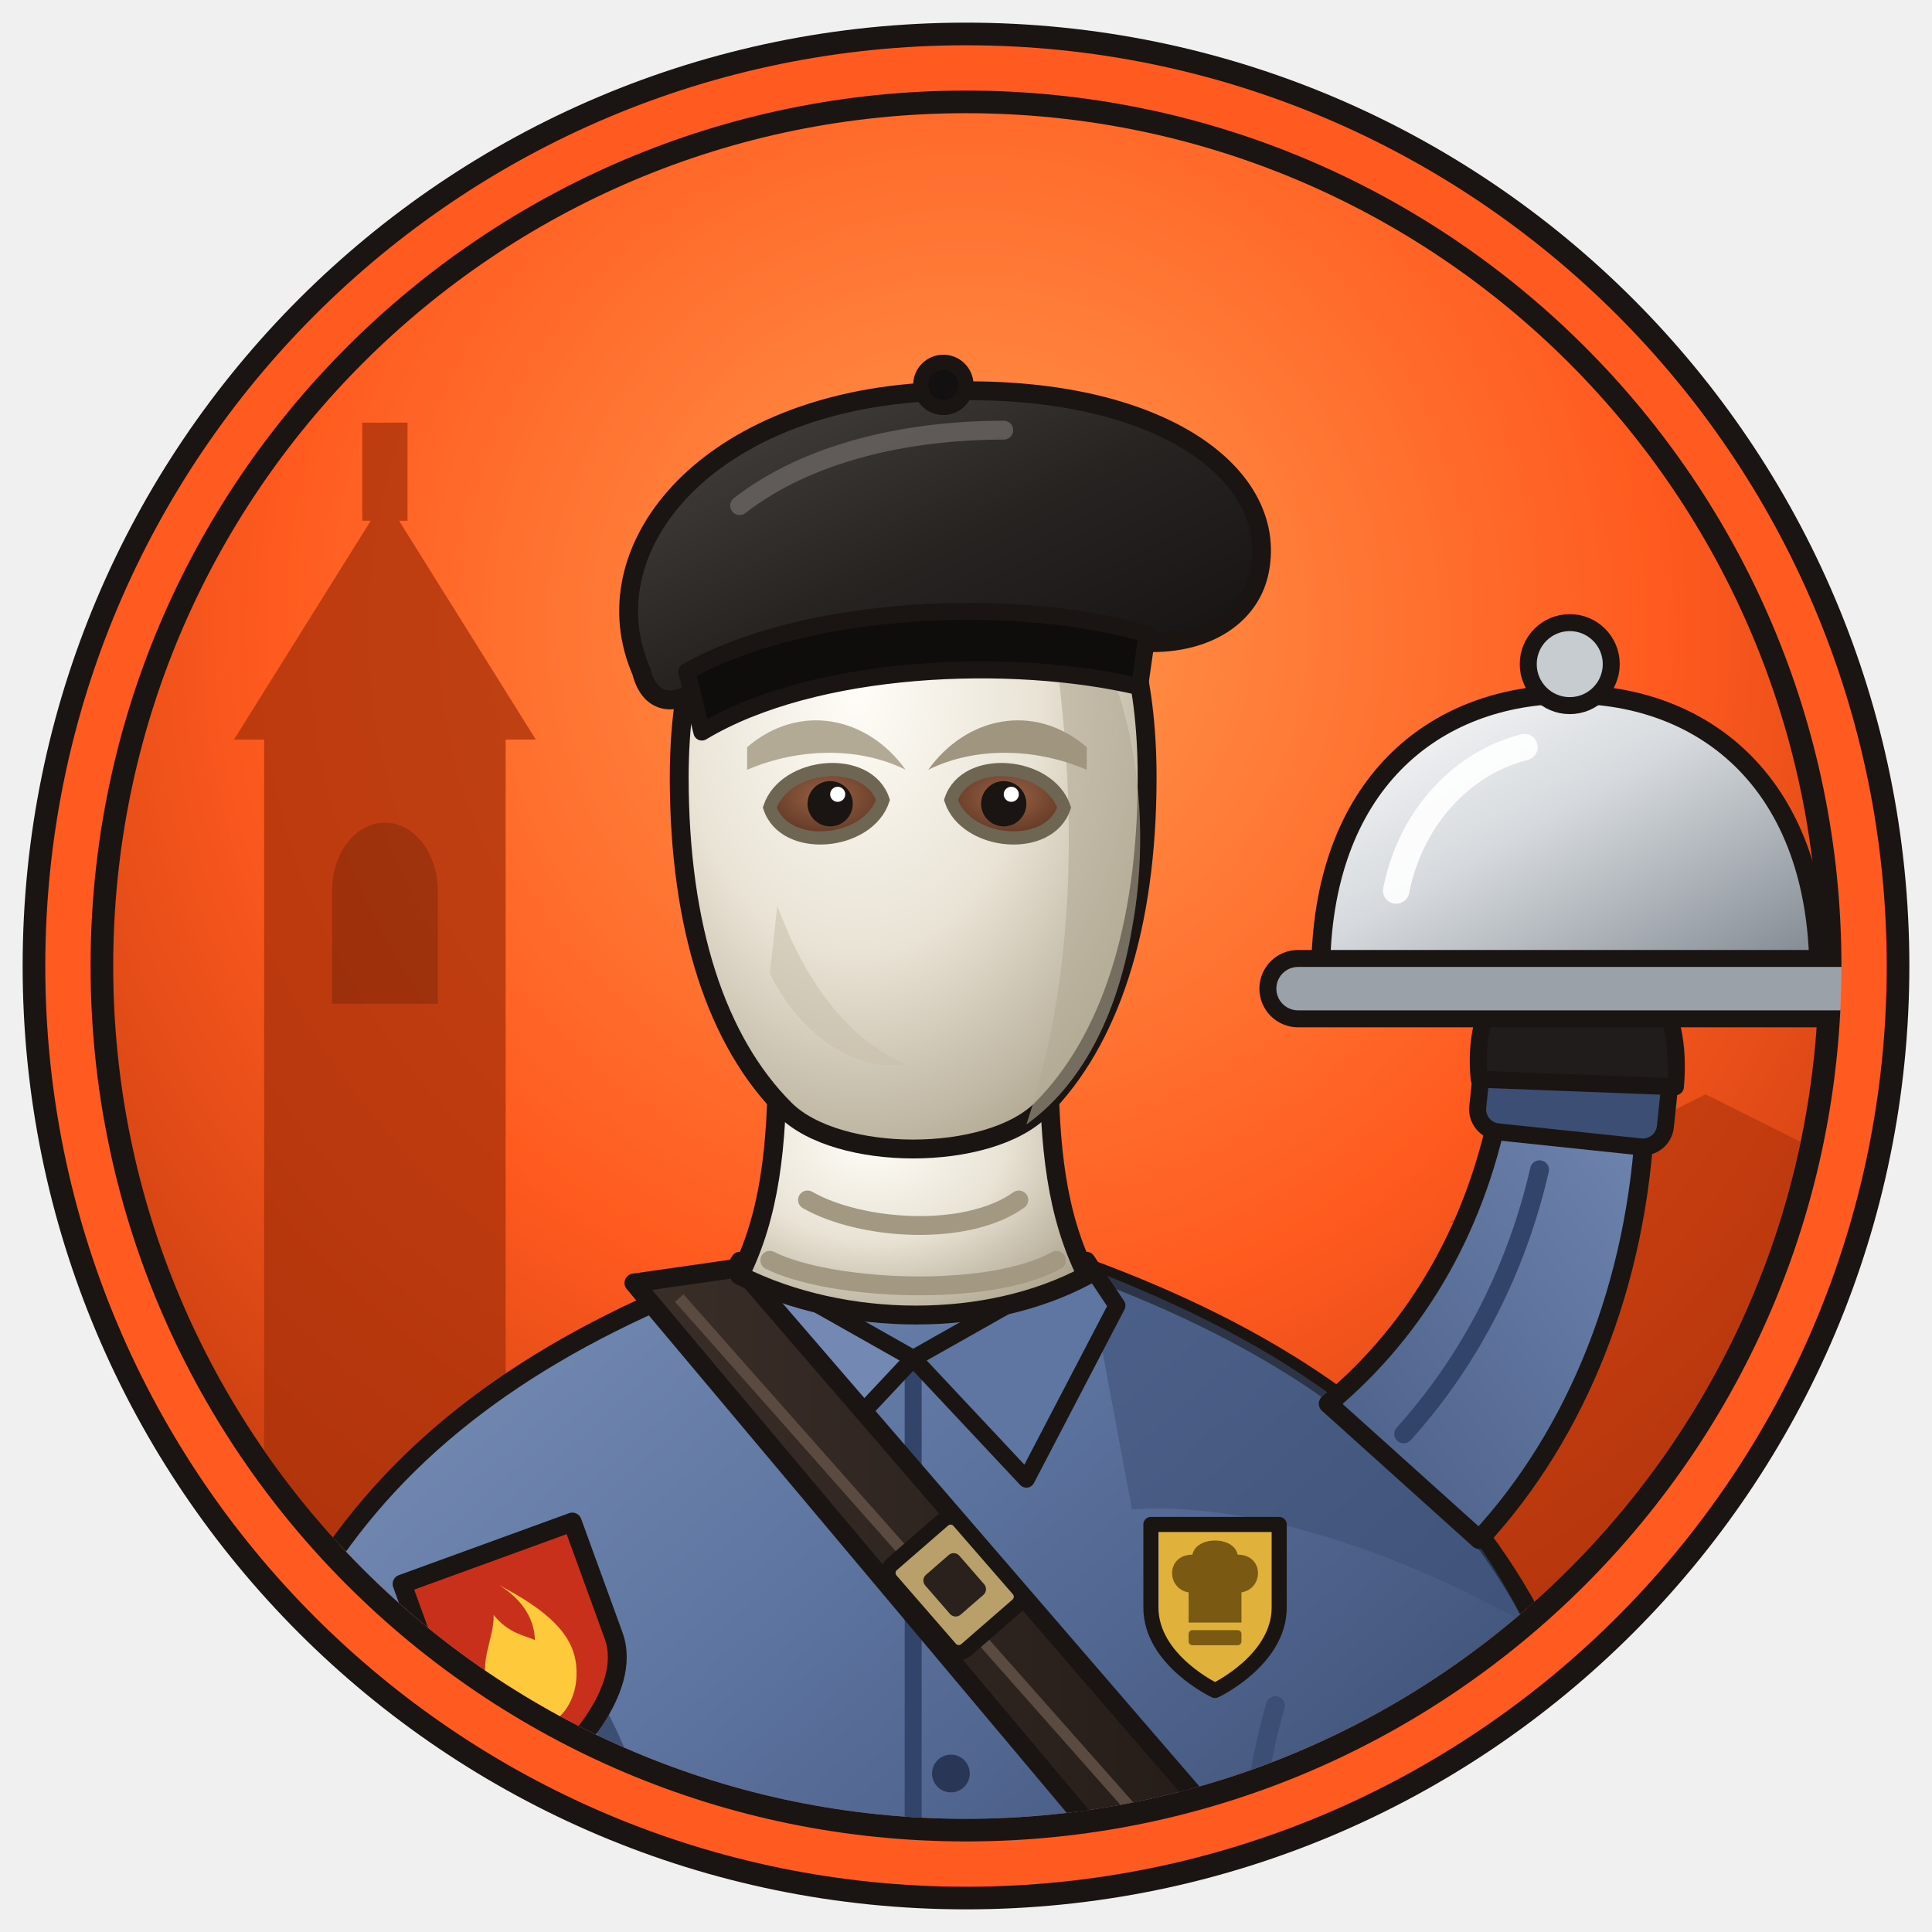
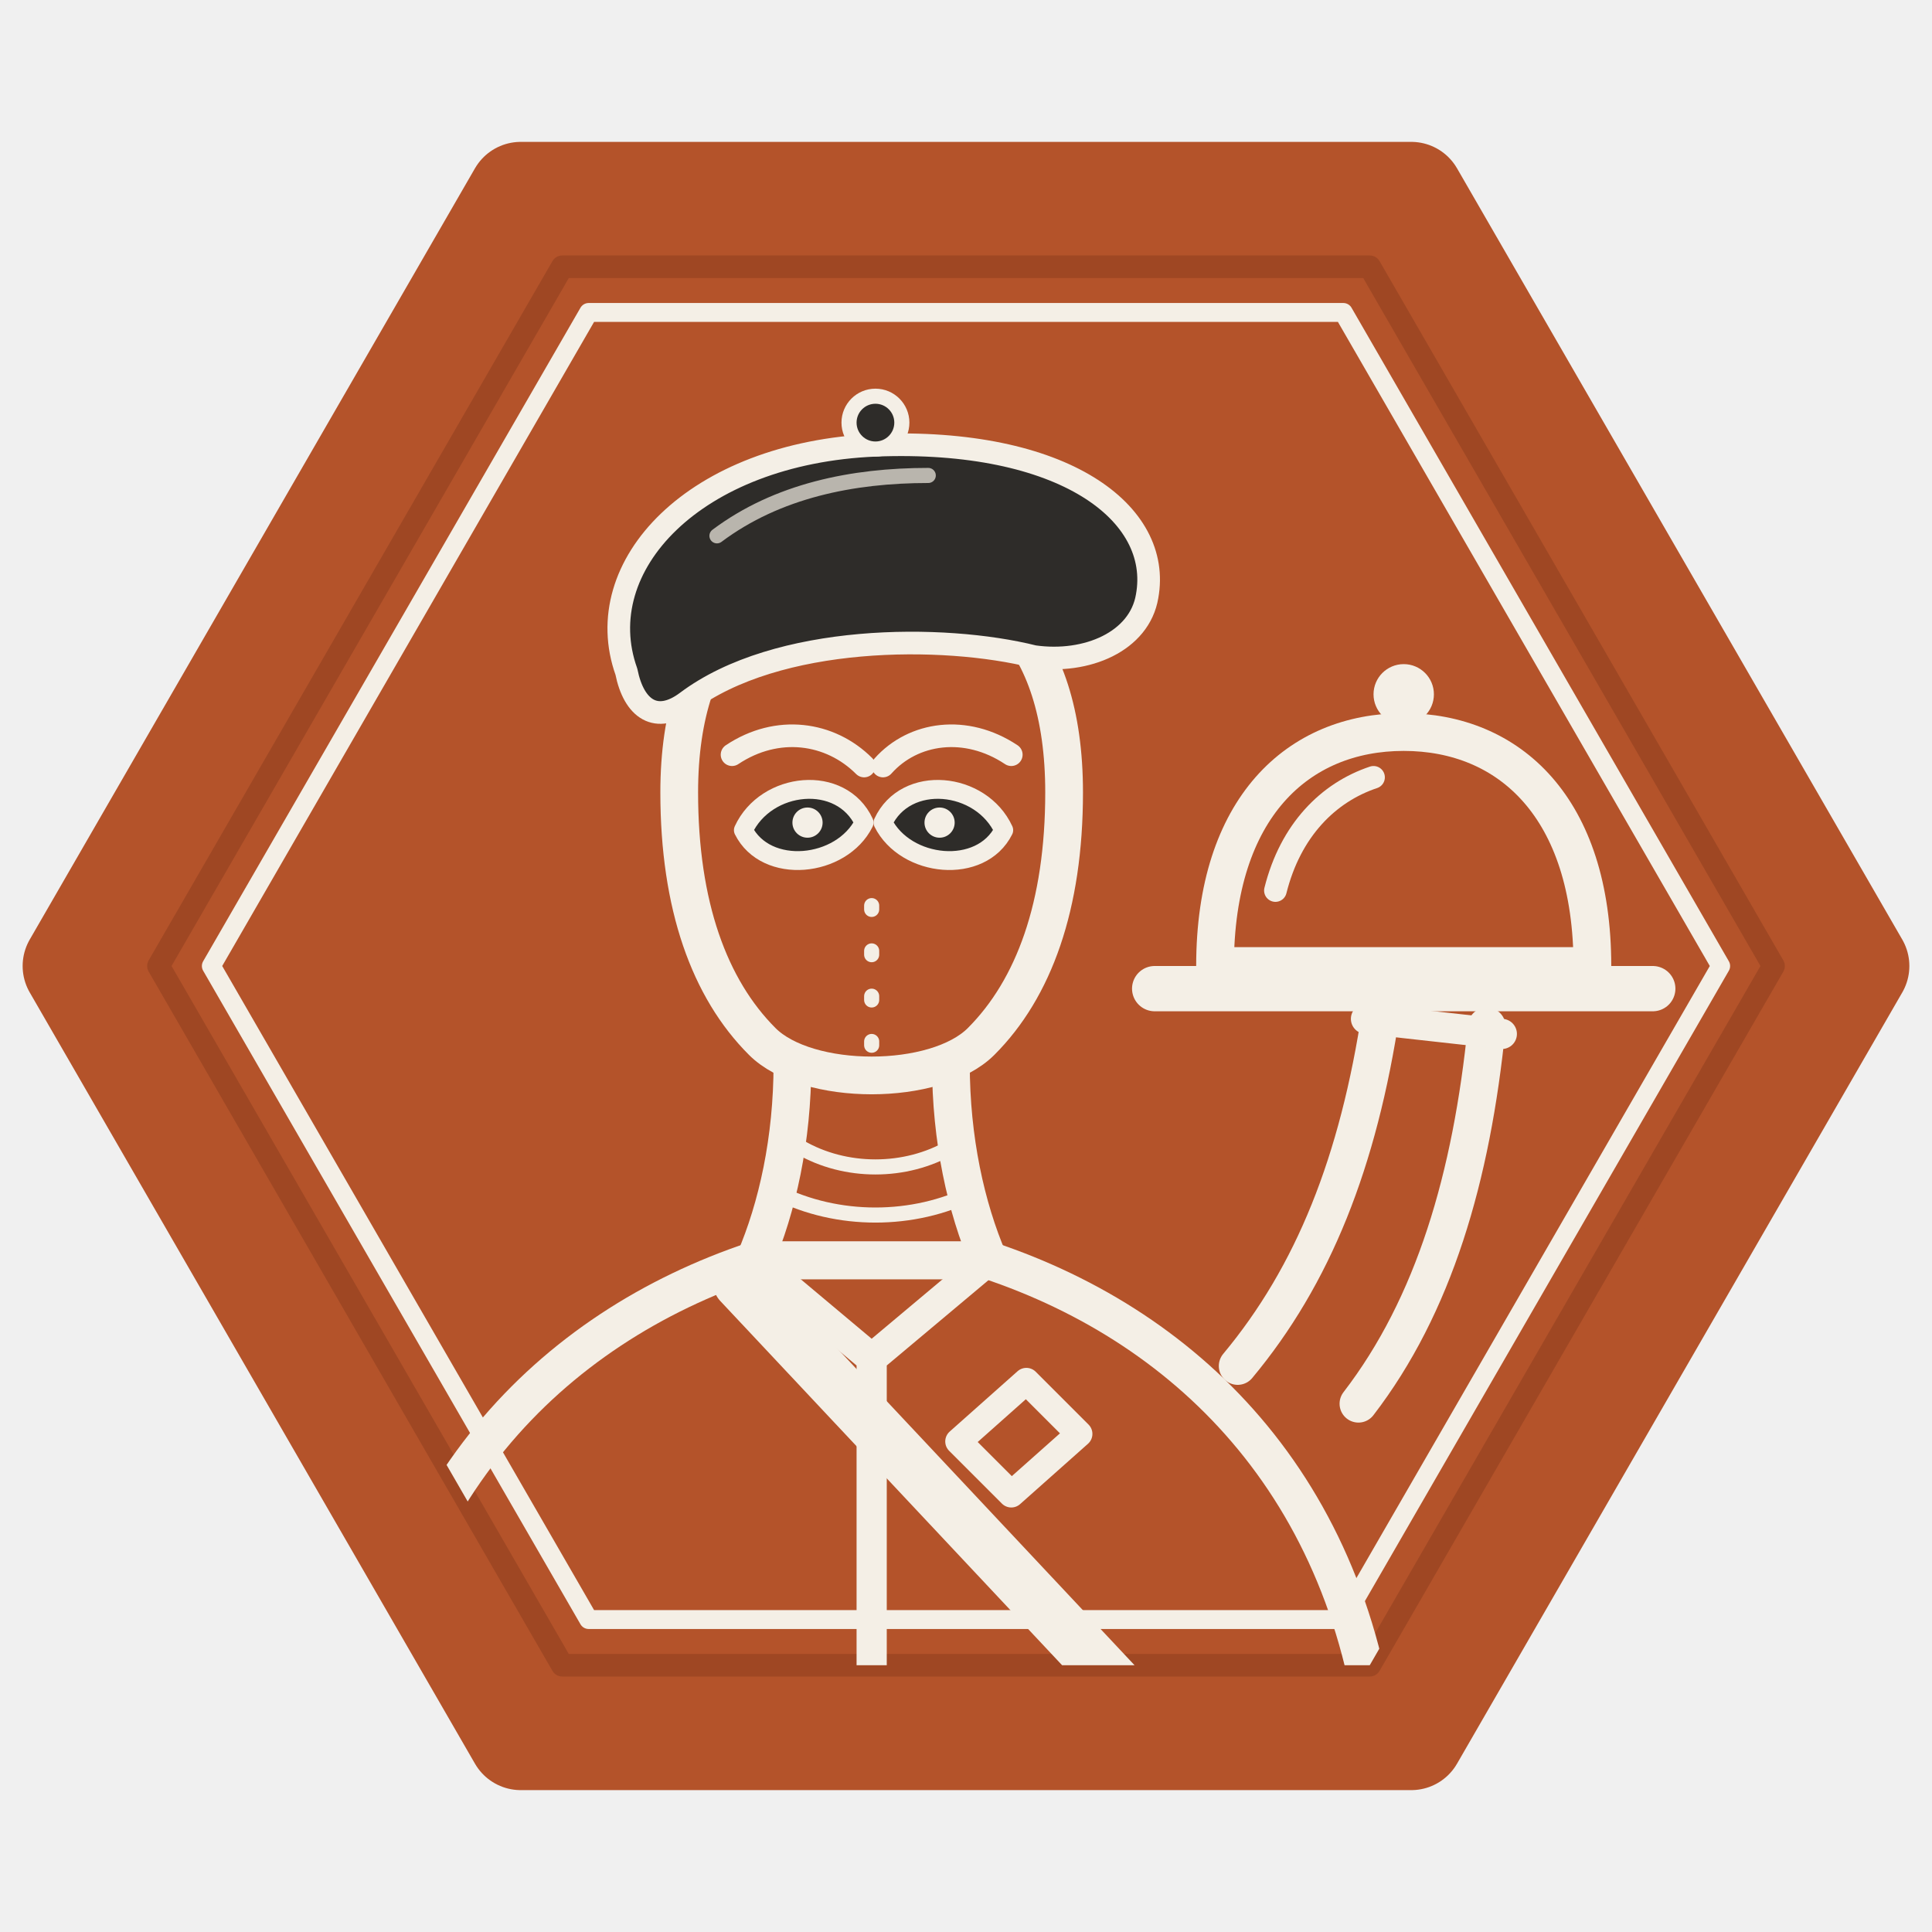
<svg xmlns="http://www.w3.org/2000/svg" width="64" height="64" viewBox="0 0 512 512">
  <g transform="translate(0 0) scale(1)">
    <defs>
-       <radialGradient id="cc-sky" cx="50%" cy="30%" r="75%">
-         <stop offset="0" stop-color="#FF9A4D" />
-         <stop offset="0.55" stop-color="#FF5A1F" />
-         <stop offset="1" stop-color="#B8360C" />
-       </radialGradient>
-       <radialGradient id="cc-cloth" cx="38%" cy="32%" r="78%">
-         <stop offset="0" stop-color="#FFFDF8" />
-         <stop offset="0.5" stop-color="#E9E3D5" />
-         <stop offset="1" stop-color="#ACA28C" />
-       </radialGradient>
-       <radialGradient id="cc-skin" cx="50%" cy="40%" r="60%">
-         <stop offset="0" stop-color="#9A6244" />
-         <stop offset="1" stop-color="#5E3624" />
-       </radialGradient>
-       <linearGradient id="cc-shirt" x1="0" y1="0" x2="1" y2="0.6">
-         <stop offset="0" stop-color="#7F95BC" />
-         <stop offset="0.5" stop-color="#5D74A0" />
-         <stop offset="1" stop-color="#3C4E74" />
-       </linearGradient>
-       <linearGradient id="cc-sleeve" x1="0" y1="1" x2="1" y2="0">
-         <stop offset="0" stop-color="#4A5D86" />
-         <stop offset="1" stop-color="#6F86B0" />
-       </linearGradient>
-       <linearGradient id="cc-beret" x1="0" y1="0" x2="1" y2="1">
-         <stop offset="0" stop-color="#4A4644" />
-         <stop offset="0.5" stop-color="#262321" />
-         <stop offset="1" stop-color="#121010" />
-       </linearGradient>
-       <linearGradient id="cc-steel" x1="0" y1="0" x2="1" y2="1">
-         <stop offset="0" stop-color="#FFFFFF" />
-         <stop offset="0.45" stop-color="#D5D9DD" />
-         <stop offset="1" stop-color="#7D858D" />
-       </linearGradient>
-       <linearGradient id="cc-strap" x1="0" y1="0" x2="1" y2="0">
-         <stop offset="0" stop-color="#3A2E28" />
-         <stop offset="1" stop-color="#1E1714" />
-       </linearGradient>
-       <clipPath id="cc-in">
-         <circle cx="256" cy="256" r="226" />
+       <clipPath id="cc-hex">
+         <polygon points="470.0,256.0 363.0,441.3 149.0,441.3 42.0,256.0 149.0,70.7 363.0,70.7" />
      </clipPath>
    </defs>
-     <circle cx="256" cy="256" r="250" fill="#1A1512" />
-     <circle cx="256" cy="256" r="226" fill="url(#cc-sky)" />
-     <g clip-path="url(#cc-in)">
-       <g fill="#A8300A" opacity="0.75">
-         <rect x="70" y="190" width="64" height="330" />
-         <path d="M62 196 L102 132 L142 196 Z" />
-         <rect x="96" y="112" width="12" height="26" />
-         <path d="M88 236 a14 18 0 0 1 28 0 v30 h-28 Z" fill="#7E2306" />
-       </g>
-       <g fill="#A8300A" opacity="0.55">
-         <rect x="392" y="320" width="120" height="200" />
-         <path d="M384 324 L452 290 L520 324 Z" />
-       </g>
-       <path fill="url(#cc-shirt)" stroke="#1A1512" stroke-linejoin="round" stroke-linecap="round" stroke-width="5" d="M52 540 C56 432 98 372 196 336 L288 336 C386 372 428 432 432 540 Z" />
-       <path fill="#3C4E74" opacity="0.55" d="M288 336 C340 356 380 382 404 430 C368 410 330 398 300 400 Z" />
-       <path fill="none" stroke="#3C4E74" stroke-width="5" stroke-linecap="round" d="M150 440 C170 470 176 500 172 530 M338 452 C330 480 330 506 334 530" />
-       <path fill="none" stroke="#33446A" stroke-width="4.5" d="M242 360 L242 540" />
-       <circle cx="252" cy="418" r="5" fill="#2A3656" />
-       <circle cx="252" cy="470" r="5" fill="#2A3656" />
-       <path fill="#7389B3" stroke="#1A1512" stroke-linejoin="round" stroke-linecap="round" stroke-width="4.5" d="M196 334 L242 360 L212 392 L188 346 Z" />
-       <path fill="#5F76A2" stroke="#1A1512" stroke-linejoin="round" stroke-linecap="round" stroke-width="4.5" d="M288 334 L242 360 L272 392 L296 346 Z" />
-       <g transform="translate(138 436) rotate(-20)">
-         <path d="M-24 -26 H24 V6 C24 22 0 32 0 32 C0 32 -24 22 -24 6 Z" fill="#C9301B" stroke="#1A1512" stroke-linejoin="round" stroke-linecap="round" stroke-width="5" />
-         <path d="M0 -17 C10 -6 14 2 12 10 C10 18 4 22 0 22 C-6 22 -12 16 -12 8 C-12 0 -6 -4 -4 -10 C-2 -4 2 -2 4 0 C6 -6 4 -12 0 -17 Z" fill="#FFC93C" />
-       </g>
-       <g transform="translate(322 424)">
-         <path d="M-17 -20 H17 V2 C17 16 0 24 0 24 C0 24 -17 16 -17 2 Z" fill="#E0B23C" stroke="#1A1512" stroke-linejoin="round" stroke-linecap="round" stroke-width="4" />
-         <path d="M-7 6 V-2 C-13 -3 -13 -12 -6 -12 C-5 -17 5 -17 6 -12 C13 -12 13 -3 7 -2 V6 Z" fill="#7A5A12" />
-         <rect x="-7" y="8" width="14" height="4" rx="1" fill="#7A5A12" />
-       </g>
-       <path fill="url(#cc-strap)" stroke="#1A1512" stroke-linejoin="round" stroke-linecap="round" stroke-width="5" d="M168 340 L196 336 L372 540 L336 540 Z" />
-       <path fill="none" stroke="#5A4A40" stroke-width="3" d="M180 344 L350 536" />
-       <rect x="238" y="408" width="30" height="24" rx="3" transform="rotate(49 253 420)" fill="#B9A06A" stroke="#1A1512" stroke-linejoin="round" stroke-linecap="round" stroke-width="4" />
-       <rect x="246" y="414" width="14" height="12" rx="2" transform="rotate(49 253 420)" fill="#2A211D" />
-       <path fill="url(#cc-sleeve)" stroke="#1A1512" stroke-linejoin="round" stroke-linecap="round" stroke-width="5" d="M352 372 C376 352 392 324 398 290 L436 296 C434 340 418 380 392 408 Z" />
-       <path fill="none" stroke="#33446A" stroke-width="5" stroke-linecap="round" d="M372 380 C390 360 402 336 408 310" />
-       <rect x="392" y="280" width="50" height="22" rx="6" fill="#3C4E74" stroke="#1A1512" stroke-linejoin="round" stroke-linecap="round" stroke-width="4.5" transform="rotate(6 417 291)" />
-       <path fill="#1F1C1B" stroke="#1A1512" stroke-linejoin="round" stroke-linecap="round" stroke-width="4.5" d="M392 286 C390 266 400 252 418 252 C436 252 446 266 444 288 Z" />
+     <polygon points="492.0,256.0 374.0,460.4 138.0,460.4 20.0,256.0 138.0,51.6 374.0,51.6" fill="#B4532A" stroke="#B4532A" stroke-width="28" stroke-linejoin="round" />
+     <polygon points="470.0,256.0 363.0,441.3 149.0,441.3 42.0,256.0 149.0,70.7 363.0,70.7" fill="none" stroke="#8E3E1E" stroke-width="6" stroke-linejoin="round" opacity="0.55" />
+     <polygon points="456.0,256.0 356.0,429.2 156.0,429.2 56.0,256.0 156.0,82.8 356.0,82.8" fill="none" stroke="#F4EFE6" stroke-width="5" stroke-linejoin="round" />
+     <g clip-path="url(#cc-hex)">
+       <path fill="none" stroke="#F4EFE6" stroke-width="10" stroke-linecap="round" stroke-linejoin="round" d="M96 470 C102 396 146 352 200 334 L262 334 C316 352 360 396 366 470" />
+       <path fill="none" stroke="#F4EFE6" stroke-width="8" stroke-linecap="round" stroke-linejoin="round" d="M200 334 L231 360 L262 334 M231 360 L231 470" />
+       <path fill="none" stroke="#F4EFE6" stroke-width="14" stroke-linecap="round" stroke-linejoin="round" d="M196 340 L318 470" />
+       <path fill="none" stroke="#F4EFE6" stroke-width="7" stroke-linecap="round" stroke-linejoin="round" d="M254 382 l18 -16 l14 14 l-18 16 z" />
+       <path fill="none" stroke="#F4EFE6" stroke-width="10" stroke-linecap="round" stroke-linejoin="round" d="M328 362 C348 338 360 308 366 268 M360 372 C380 346 390 312 394 272" />
+       <path fill="none" stroke="#F4EFE6" stroke-width="8" stroke-linecap="round" stroke-linejoin="round" d="M362 270 L398 274" />
    </g>
-     <path fill="url(#cc-cloth)" stroke="#1A1512" stroke-linejoin="round" stroke-linecap="round" stroke-width="5" d="M206 280 C206 304 204 322 196 338 C224 352 262 352 288 338 C280 322 278 304 278 280 Z" />
-     <path fill="url(#cc-cloth)" stroke="#1A1512" stroke-linejoin="round" stroke-linecap="round" stroke-width="5" d="M180 206 C180 152 206 126 242 126 C280 126 304 152 304 206 C304 246 294 276 276 294 C262 308 222 308 208 294 C190 276 180 246 180 206 Z" />
-     <path fill="#B3AA95" opacity="0.6" d="M276 150 C300 172 306 214 300 246 C296 270 286 288 272 298 C284 262 288 214 276 150 Z" />
-     <path fill="none" stroke="#A39983" stroke-width="5" stroke-linecap="round" d="M214 318 C228 326 256 328 270 318 M204 334 C220 342 262 344 280 334" />
-     <path fill="#C9C0AC" opacity="0.55" d="M206 240 C214 262 226 276 240 282 C226 284 212 274 204 258 Z" />
-     <path fill="none" stroke="#A39983" stroke-width="4" stroke-linecap="round" stroke-dasharray="1 10" opacity="0.7" d="M242 128 L242 182" />
-     <path fill="url(#cc-skin)" stroke="#6E6553" stroke-width="3.5" d="M204 214 C208 202 230 200 234 212 C230 224 208 226 204 214 Z" />
-     <path fill="url(#cc-skin)" stroke="#6E6553" stroke-width="3.5" d="M282 214 C278 202 256 200 252 212 C256 224 278 226 282 214 Z" />
-     <circle cx="220" cy="213" r="6" fill="#1A1512" />
-     <circle cx="266" cy="213" r="6" fill="#1A1512" />
-     <circle cx="222" cy="210.5" r="2" fill="#FFFFFF" />
-     <circle cx="268" cy="210.5" r="2" fill="#FFFFFF" />
-     <path fill="#B3AA95" d="M198 198 C212 186 230 190 240 204 C228 198 212 198 198 204 Z" />
-     <path fill="#A0967F" d="M288 198 C274 186 256 190 246 204 C258 198 274 198 288 204 Z" />
-     <path fill="url(#cc-beret)" stroke="#1A1512" stroke-linejoin="round" stroke-linecap="round" stroke-width="5" d="M170 178 C156 146 186 108 244 104 C304 100 338 124 334 150 C332 164 318 172 300 170 C268 164 214 164 186 182 C178 188 172 186 170 178 Z" />
-     <path fill="#0F0D0C" stroke="#1A1512" stroke-linejoin="round" stroke-linecap="round" stroke-width="4.5" d="M182 178 C214 160 270 158 304 168 L302 182 C268 174 216 176 186 194 Z" />
-     <path fill="none" stroke="#6A6461" stroke-width="5" stroke-linecap="round" opacity="0.8" d="M196 134 C214 120 240 114 266 114" />
-     <circle cx="250" cy="102" r="6" fill="#121010" stroke="#1A1512" stroke-linejoin="round" stroke-linecap="round" stroke-width="4" />
-     <path fill="url(#cc-steel)" stroke="#1A1512" stroke-linejoin="round" stroke-linecap="round" stroke-width="5" d="M350 258 C350 208 380 184 416 184 C452 184 482 208 482 258 Z" />
-     <path fill="none" stroke="#FFFFFF" stroke-width="7" stroke-linecap="round" opacity="0.9" d="M370 236 C374 216 388 202 404 198" />
-     <rect x="336" y="254" width="160" height="16" rx="8" fill="#9AA1A8" stroke="#1A1512" stroke-linejoin="round" stroke-linecap="round" stroke-width="4.5" />
-     <circle cx="416" cy="176" r="11" fill="#C7CCD1" stroke="#1A1512" stroke-linejoin="round" stroke-linecap="round" stroke-width="4.5" />
-     <circle cx="256" cy="256" r="238" fill="none" stroke="#FF5A1F" stroke-width="12" />
+     <path fill="none" stroke="#F4EFE6" stroke-width="10" stroke-linecap="round" stroke-linejoin="round" d="M210 282 C210 302 206 320 200 334 L262 334 C256 320 252 302 252 282" />
+     <path fill="none" stroke="#F4EFE6" stroke-width="10" stroke-linecap="round" stroke-linejoin="round" d="M180 210 C180 168 202 150 231 150 C261 150 282 168 282 210 C282 240 274 262 260 276 C248 288 214 288 202 276 C188 262 180 240 180 210 Z" />
+     <path fill="none" stroke="#F4EFE6" stroke-width="4" stroke-linecap="round" stroke-linejoin="round" d="M212 304 C224 311 240 311 252 304 M206 316 C222 324 242 324 258 316" />
+     <path fill="none" stroke="#F4EFE6" stroke-width="4" stroke-linecap="round" stroke-dasharray="1 11" d="M231 240 L231 288" />
+     <path fill="#2E2C29" stroke="#F4EFE6" stroke-width="5" stroke-linejoin="round" d="M197 220 C203 207 223 205 229 218 C223 230 203 232 197 220 Z" />
+     <path fill="#2E2C29" stroke="#F4EFE6" stroke-width="5" stroke-linejoin="round" d="M266 220 C260 207 240 205 234 218 C240 230 260 232 266 220 Z" />
+     <circle cx="214" cy="218" r="4" fill="#F4EFE6" />
+     <circle cx="249" cy="218" r="4" fill="#F4EFE6" />
+     <path fill="none" stroke="#F4EFE6" stroke-width="6" stroke-linecap="round" stroke-linejoin="round" d="M194 200 C206 192 220 194 229 203 M268 200 C256 192 242 194 234 203" />
+     <path fill="#2E2C29" stroke="#F4EFE6" stroke-width="6" stroke-linejoin="round" d="M166 178 C156 150 184 120 232 118 C282 116 308 136 304 158 C302 170 288 176 274 174 C250 168 206 168 182 186 C174 192 168 188 166 178 Z" />
+     <path fill="none" stroke="#F4EFE6" stroke-width="4" stroke-linecap="round" opacity="0.7" d="M190 142 C206 130 226 126 246 126" />
+     <circle cx="232" cy="112" r="7" fill="#2E2C29" stroke="#F4EFE6" stroke-width="4" />
+     <path fill="none" stroke="#F4EFE6" stroke-width="10" stroke-linecap="round" stroke-linejoin="round" d="M322 256 C322 214 344 194 372 194 C400 194 422 214 422 256 Z" />
+     <path fill="none" stroke="#F4EFE6" stroke-width="6" stroke-linecap="round" stroke-linejoin="round" d="M338 236 C342 220 352 210 364 206" />
+     <path fill="none" stroke="#F4EFE6" stroke-width="12" stroke-linecap="round" stroke-linejoin="round" d="M306 262 L438 262" />
+     <circle cx="372" cy="184" r="8" fill="#F4EFE6" />
  </g>
</svg>
